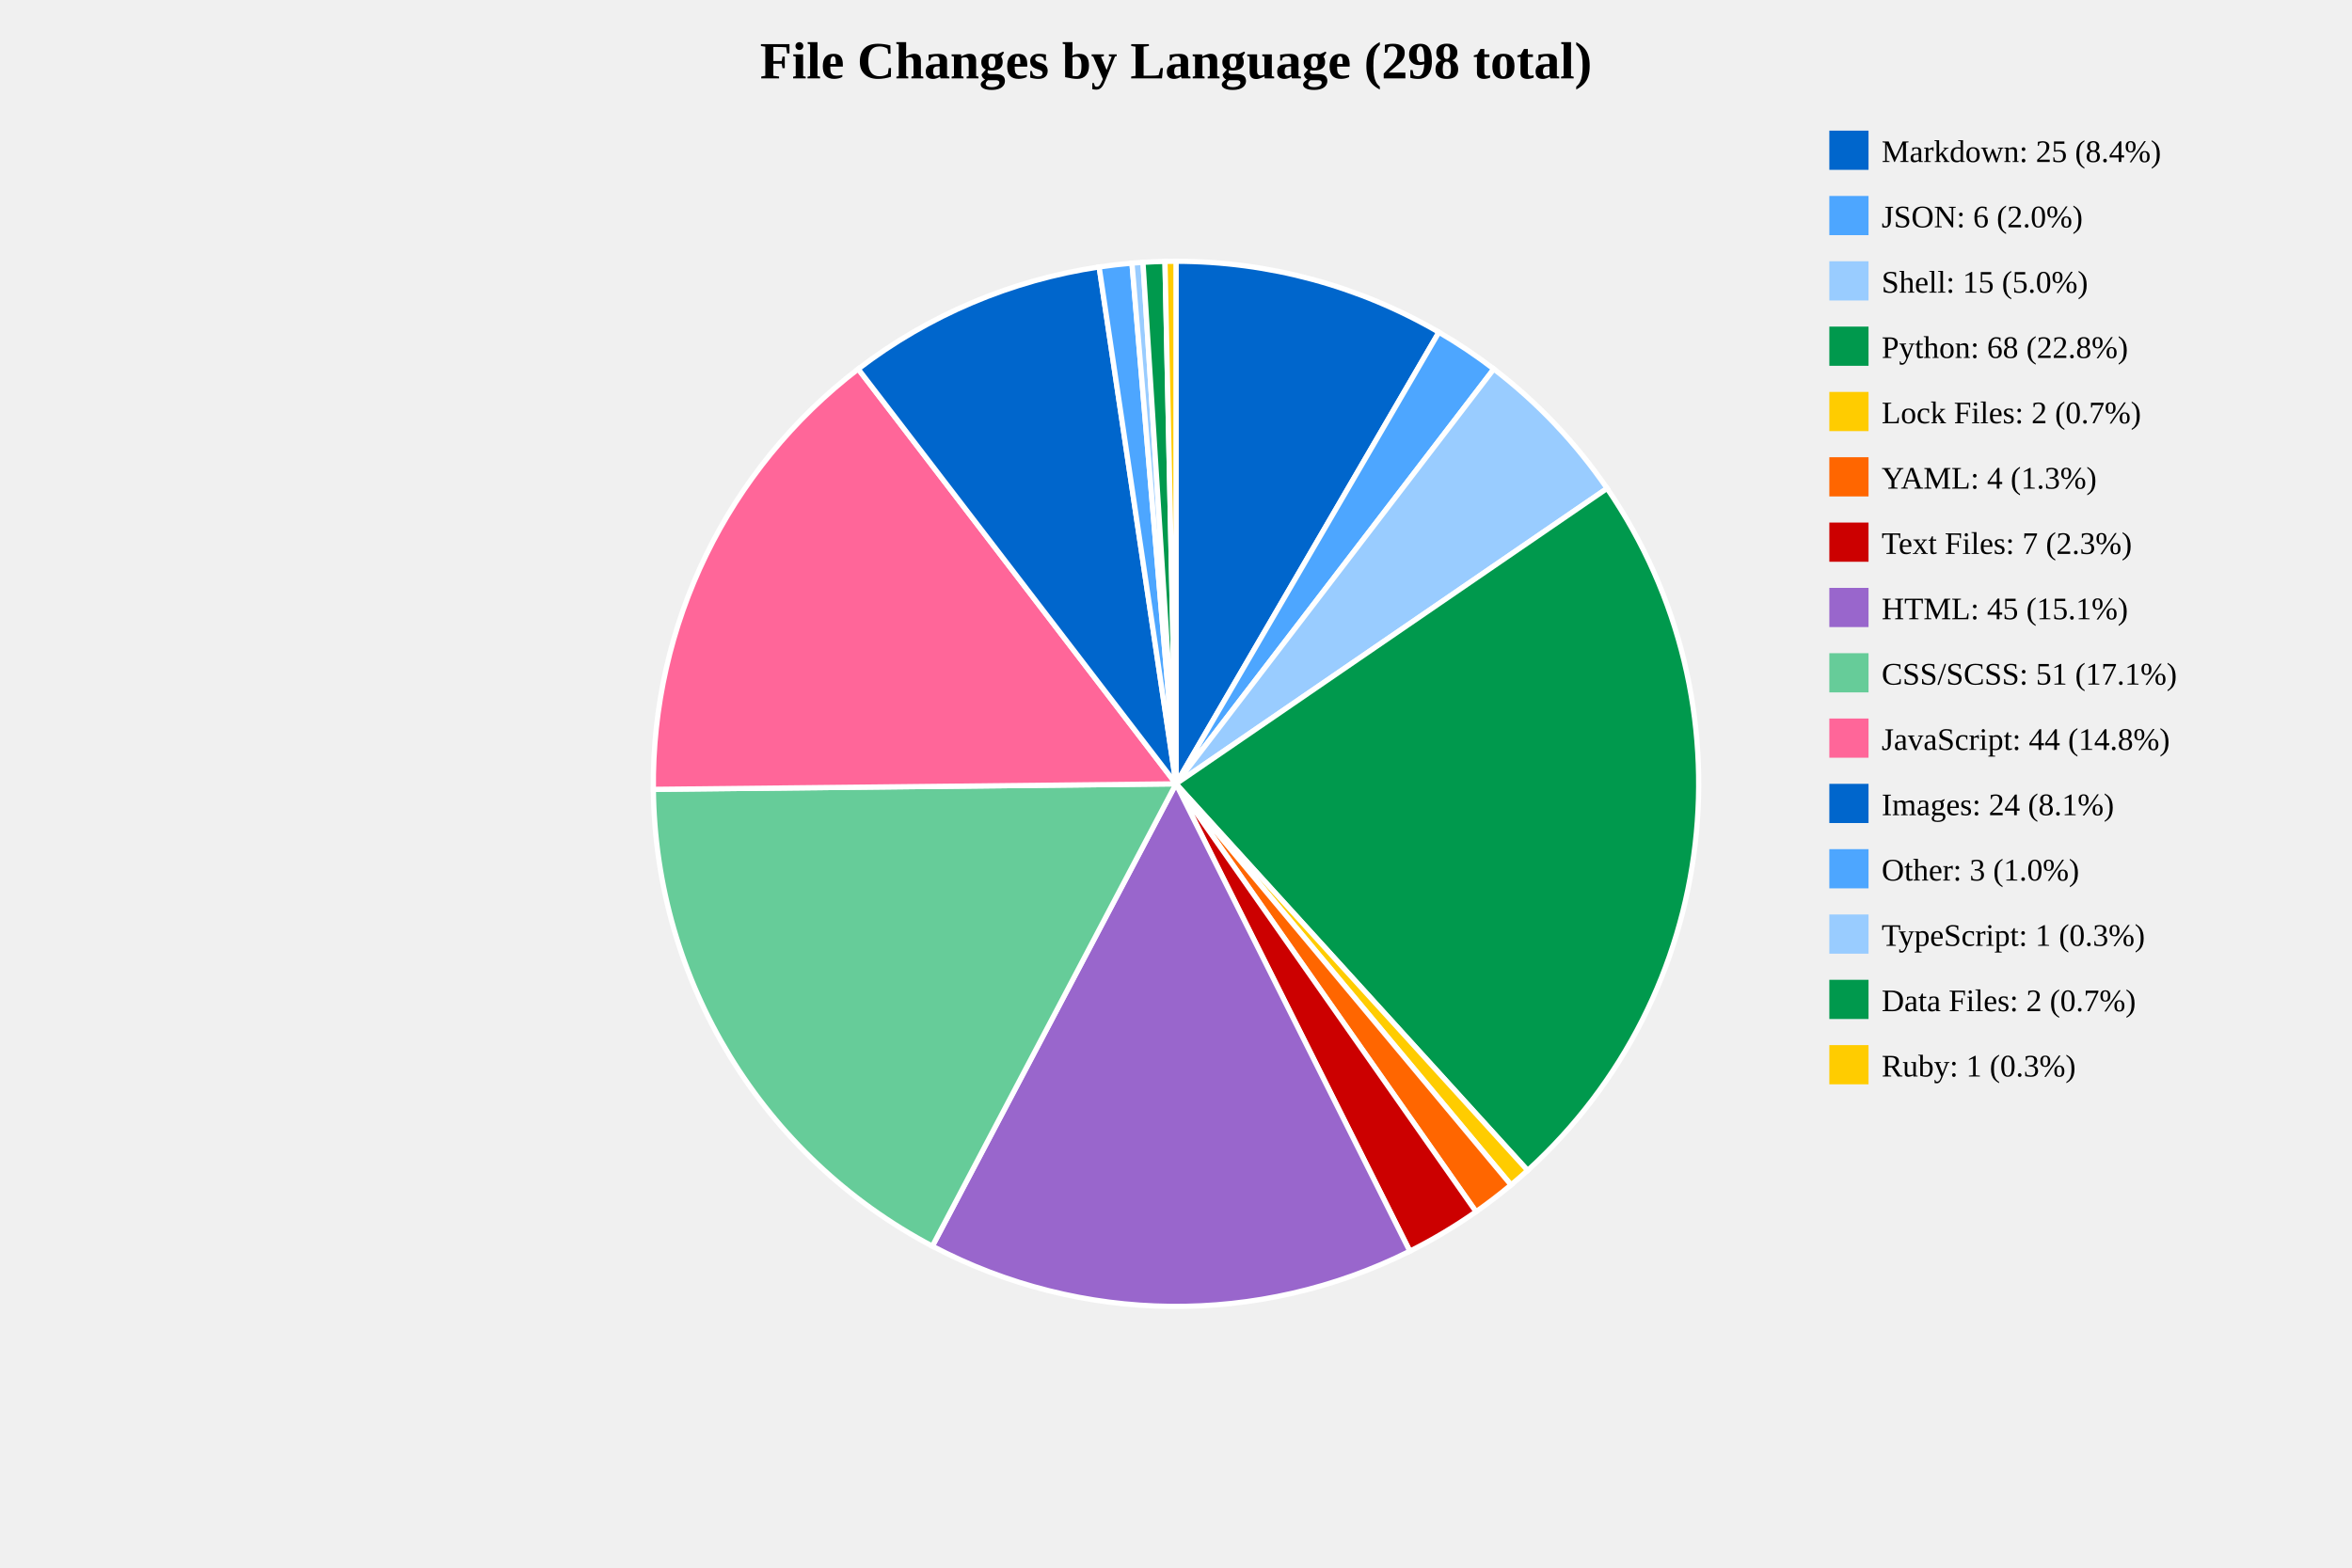
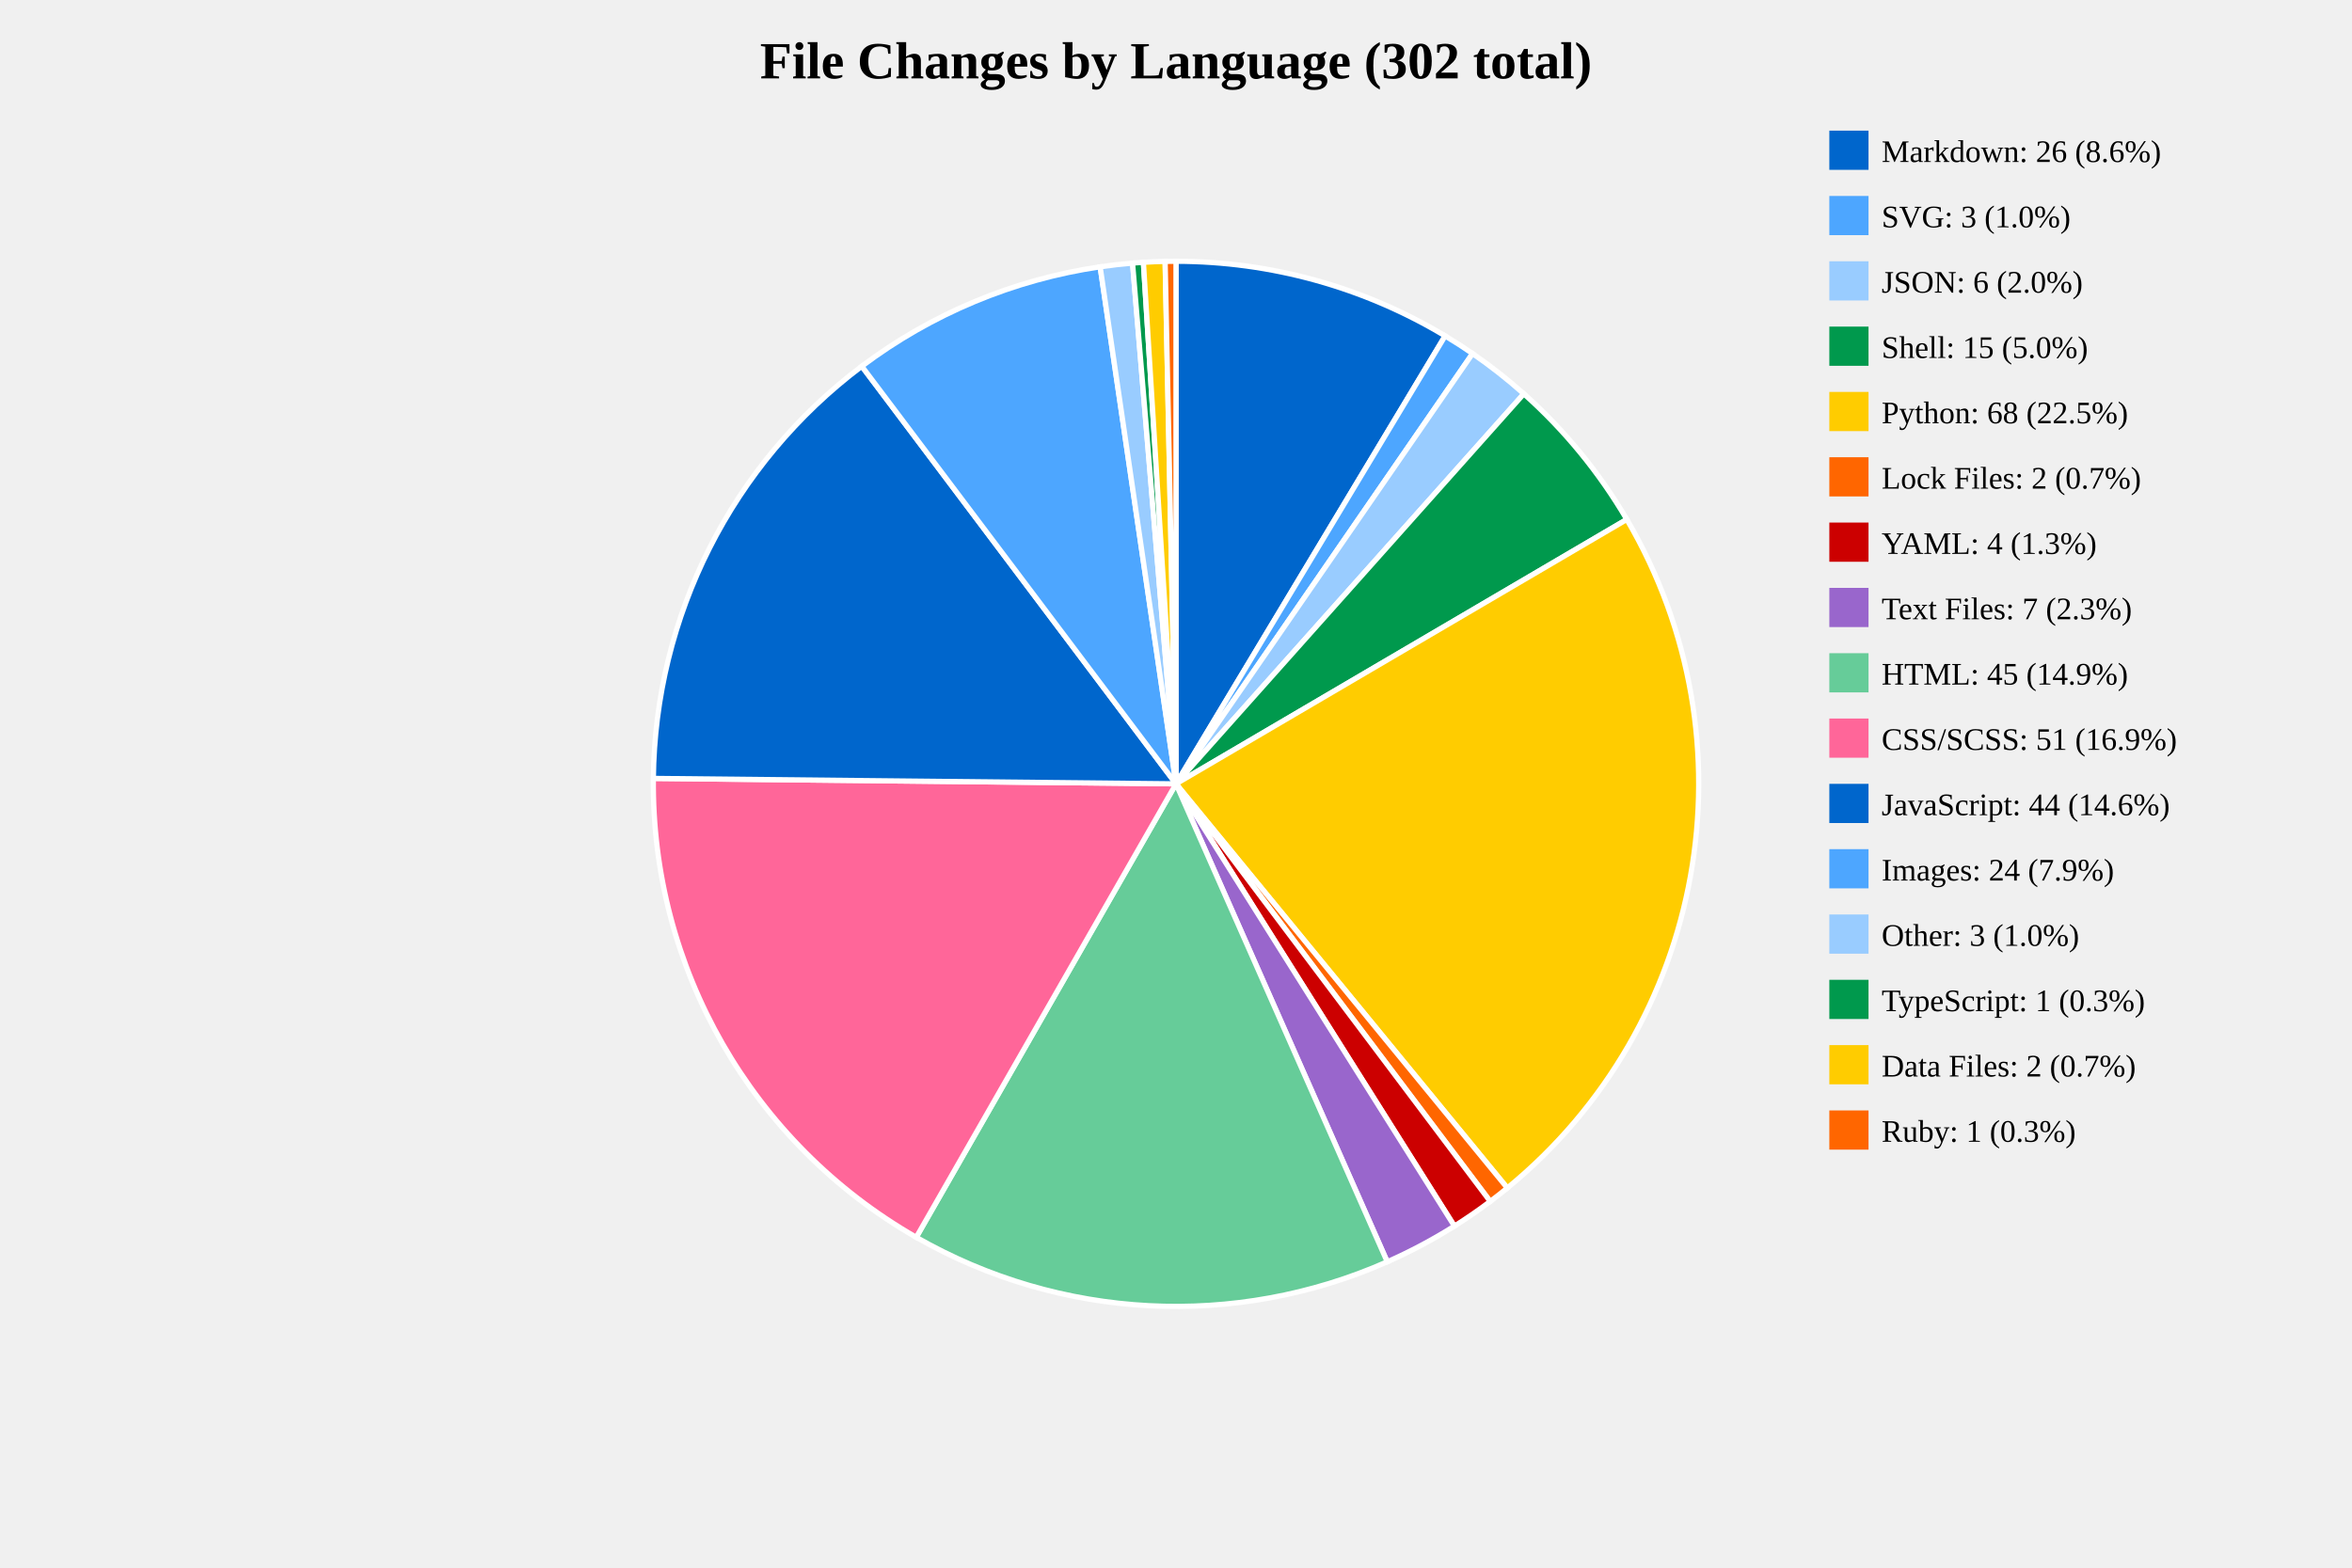
<svg xmlns="http://www.w3.org/2000/svg" width="900" height="600">
-   <text x="450.0" y="30" text-anchor="middle" font-size="20" font-weight="bold">File Changes by Language (298 total)</text>
-   <path d="M 450.0,300.0 L 450.0,100.0 A 200.0,200.0 0 0,1 550.608,127.147 Z" fill="#0066cc" stroke="white" stroke-width="2" />
+   <text x="450.0" y="30" text-anchor="middle" font-size="20" font-weight="bold">File Changes by Language (302 total)</text>
+   <path d="M 450.0,300.0 L 450.0,100.0 A 200.0,200.0 0 0,1 552.988,128.555 Z" fill="#0066cc" stroke="white" stroke-width="2" />
  <rect x="700" y="50" width="15" height="15" fill="#0066cc" />
-   <text x="720" y="62" font-size="12">Markdown: 25 (8.4%)</text>
-   <path d="M 450.0,300.0 L 550.608,127.147 A 200.0,200.0 0 0,1 571.613,141.222 Z" fill="#4da6ff" stroke="white" stroke-width="2" />
+   <text x="720" y="62" font-size="12">Markdown: 26 (8.6%)</text>
+   <path d="M 450.0,300.0 L 552.988,128.555 A 200.0,200.0 0 0,1 563.481,135.312 Z" fill="#4da6ff" stroke="white" stroke-width="2" />
  <rect x="700" y="75" width="15" height="15" fill="#4da6ff" />
-   <text x="720" y="87" font-size="12">JSON: 6 (2.0%)</text>
-   <path d="M 450.0,300.0 L 571.613,141.222 A 200.0,200.0 0 0,1 614.964,186.922 Z" fill="#99ccff" stroke="white" stroke-width="2" />
+   <text x="720" y="87" font-size="12">SVG: 3 (1.0%)</text>
+   <path d="M 450.0,300.0 L 563.481,135.312 A 200.0,200.0 0 0,1 583.103,150.723 Z" fill="#99ccff" stroke="white" stroke-width="2" />
  <rect x="700" y="100" width="15" height="15" fill="#99ccff" />
-   <text x="720" y="112" font-size="12">Shell: 15 (5.0%)</text>
-   <path d="M 450.0,300.0 L 614.964,186.922 A 200.0,200.0 0 0,1 584.556,447.969 Z" fill="#00994d" stroke="white" stroke-width="2" />
+   <text x="720" y="112" font-size="12">JSON: 6 (2.0%)</text>
+   <path d="M 450.0,300.0 L 583.103,150.723 A 200.0,200.0 0 0,1 622.507,198.801 Z" fill="#00994d" stroke="white" stroke-width="2" />
  <rect x="700" y="125" width="15" height="15" fill="#00994d" />
-   <text x="720" y="137" font-size="12">Python: 68 (22.8%)</text>
-   <path d="M 450.0,300.0 L 584.556,447.969 A 200.0,200.0 0 0,1 578.198,453.51 Z" fill="#ffcc00" stroke="white" stroke-width="2" />
+   <text x="720" y="137" font-size="12">Shell: 15 (5.0%)</text>
+   <path d="M 450.0,300.0 L 622.507,198.801 A 200.0,200.0 0 0,1 576.778,454.685 Z" fill="#ffcc00" stroke="white" stroke-width="2" />
  <rect x="700" y="150" width="15" height="15" fill="#ffcc00" />
-   <text x="720" y="162" font-size="12">Lock Files: 2 (0.7%)</text>
-   <path d="M 450.0,300.0 L 578.198,453.51 A 200.0,200.0 0 0,1 564.811,463.763 Z" fill="#ff6600" stroke="white" stroke-width="2" />
+   <text x="720" y="162" font-size="12">Python: 68 (22.5%)</text>
+   <path d="M 450.0,300.0 L 576.778,454.685 A 200.0,200.0 0 0,1 570.234,459.824 Z" fill="#ff6600" stroke="white" stroke-width="2" />
  <rect x="700" y="175" width="15" height="15" fill="#ff6600" />
-   <text x="720" y="187" font-size="12">YAML: 4 (1.3%)</text>
-   <path d="M 450.0,300.0 L 564.811,463.763 A 200.0,200.0 0 0,1 539.481,478.866 Z" fill="#cc0000" stroke="white" stroke-width="2" />
+   <text x="720" y="187" font-size="12">Lock Files: 2 (0.7%)</text>
+   <path d="M 450.0,300.0 L 570.234,459.824 A 200.0,200.0 0 0,1 556.532,469.266 Z" fill="#cc0000" stroke="white" stroke-width="2" />
  <rect x="700" y="200" width="15" height="15" fill="#cc0000" />
-   <text x="720" y="212" font-size="12">Text Files: 7 (2.3%)</text>
-   <path d="M 450.0,300.0 L 539.481,478.866 A 200.0,200.0 0 0,1 356.768,476.94 Z" fill="#9966cc" stroke="white" stroke-width="2" />
+   <text x="720" y="212" font-size="12">YAML: 4 (1.3%)</text>
+   <path d="M 450.0,300.0 L 556.532,469.266 A 200.0,200.0 0 0,1 530.84,482.934 Z" fill="#9966cc" stroke="white" stroke-width="2" />
  <rect x="700" y="225" width="15" height="15" fill="#9966cc" />
-   <text x="720" y="237" font-size="12">HTML: 45 (15.1%)</text>
-   <path d="M 450.0,300.0 L 356.768,476.94 A 200.0,200.0 0 0,1 250.011,302.108 Z" fill="#66cc99" stroke="white" stroke-width="2" />
+   <text x="720" y="237" font-size="12">Text Files: 7 (2.3%)</text>
+   <path d="M 450.0,300.0 L 530.84,482.934 A 200.0,200.0 0 0,1 350.601,473.551 Z" fill="#66cc99" stroke="white" stroke-width="2" />
  <rect x="700" y="250" width="15" height="15" fill="#66cc99" />
-   <text x="720" y="262" font-size="12">CSS/SCSS: 51 (17.1%)</text>
-   <path d="M 450.0,300.0 L 250.011,302.108 A 200.0,200.0 0 0,1 328.387,141.222 Z" fill="#ff6699" stroke="white" stroke-width="2" />
+   <text x="720" y="262" font-size="12">HTML: 45 (14.9%)</text>
+   <path d="M 450.0,300.0 L 350.601,473.551 A 200.0,200.0 0 0,1 250.011,297.92 Z" fill="#ff6699" stroke="white" stroke-width="2" />
  <rect x="700" y="275" width="15" height="15" fill="#ff6699" />
-   <text x="720" y="287" font-size="12">JavaScript: 44 (14.8%)</text>
-   <path d="M 450.0,300.0 L 328.387,141.222 A 200.0,200.0 0 0,1 420.589,102.174 Z" fill="#0066cc" stroke="white" stroke-width="2" />
+   <text x="720" y="287" font-size="12">CSS/SCSS: 51 (16.9%)</text>
+   <path d="M 450.0,300.0 L 250.011,297.92 A 200.0,200.0 0 0,1 329.766,140.176 Z" fill="#0066cc" stroke="white" stroke-width="2" />
  <rect x="700" y="300" width="15" height="15" fill="#0066cc" />
-   <text x="720" y="312" font-size="12">Images: 24 (8.1%)</text>
-   <path d="M 450.0,300.0 L 420.589,102.174 A 200.0,200.0 0 0,1 433.152,100.711 Z" fill="#4da6ff" stroke="white" stroke-width="2" />
+   <text x="720" y="312" font-size="12">JavaScript: 44 (14.6%)</text>
+   <path d="M 450.0,300.0 L 329.766,140.176 A 200.0,200.0 0 0,1 420.976,102.117 Z" fill="#4da6ff" stroke="white" stroke-width="2" />
  <rect x="700" y="325" width="15" height="15" fill="#4da6ff" />
-   <text x="720" y="337" font-size="12">Other: 3 (1.0%)</text>
-   <path d="M 450.0,300.0 L 433.152,100.711 A 200.0,200.0 0 0,1 437.358,100.4 Z" fill="#99ccff" stroke="white" stroke-width="2" />
+   <text x="720" y="337" font-size="12">Images: 24 (7.9%)</text>
+   <path d="M 450.0,300.0 L 420.976,102.117 A 200.0,200.0 0 0,1 433.375,100.692 Z" fill="#99ccff" stroke="white" stroke-width="2" />
  <rect x="700" y="350" width="15" height="15" fill="#99ccff" />
-   <text x="720" y="362" font-size="12">TypeScript: 1 (0.3%)</text>
-   <path d="M 450.0,300.0 L 437.358,100.4 A 200.0,200.0 0 0,1 445.783,100.044 Z" fill="#00994d" stroke="white" stroke-width="2" />
+   <text x="720" y="362" font-size="12">Other: 3 (1.0%)</text>
+   <path d="M 450.0,300.0 L 433.375,100.692 A 200.0,200.0 0 0,1 437.525,100.389 Z" fill="#00994d" stroke="white" stroke-width="2" />
  <rect x="700" y="375" width="15" height="15" fill="#00994d" />
-   <text x="720" y="387" font-size="12">Data Files: 2 (0.7%)</text>
-   <path d="M 450.0,300.0 L 445.783,100.044 A 200.0,200.0 0 0,1 450,100.0 Z" fill="#ffcc00" stroke="white" stroke-width="2" />
+   <text x="720" y="387" font-size="12">TypeScript: 1 (0.3%)</text>
+   <path d="M 450.0,300.0 L 437.525,100.389 A 200.0,200.0 0 0,1 445.839,100.043 Z" fill="#ffcc00" stroke="white" stroke-width="2" />
  <rect x="700" y="400" width="15" height="15" fill="#ffcc00" />
-   <text x="720" y="412" font-size="12">Ruby: 1 (0.3%)</text>
+   <text x="720" y="412" font-size="12">Data Files: 2 (0.7%)</text>
+   <path d="M 450.0,300.0 L 445.839,100.043 A 200.0,200.0 0 0,1 450,100.0 Z" fill="#ff6600" stroke="white" stroke-width="2" />
+   <rect x="700" y="425" width="15" height="15" fill="#ff6600" />
+   <text x="720" y="437" font-size="12">Ruby: 1 (0.3%)</text>
</svg>
